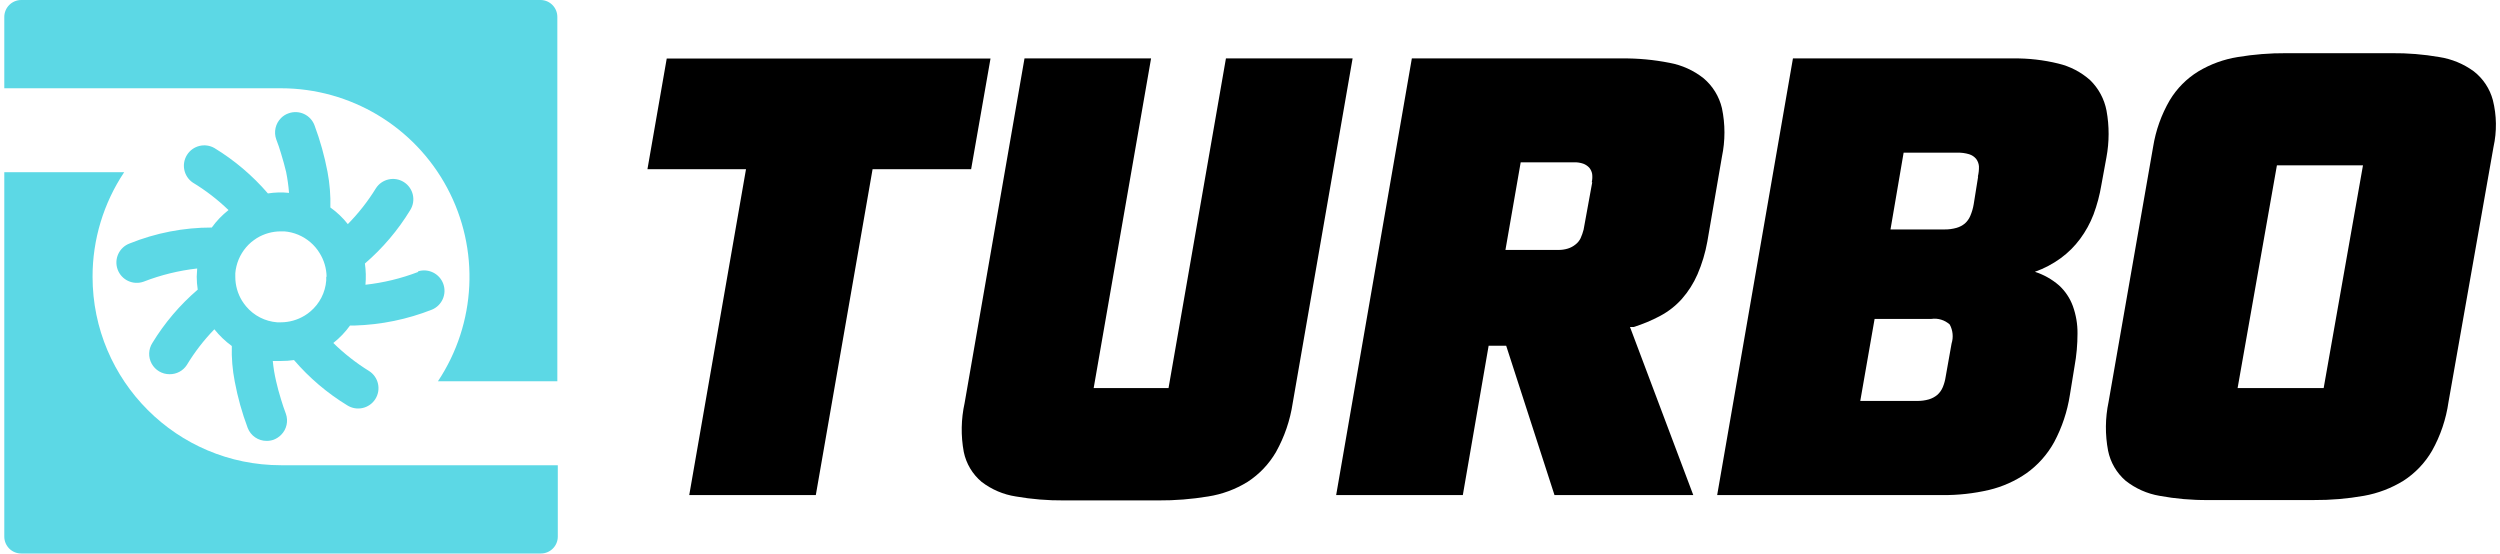
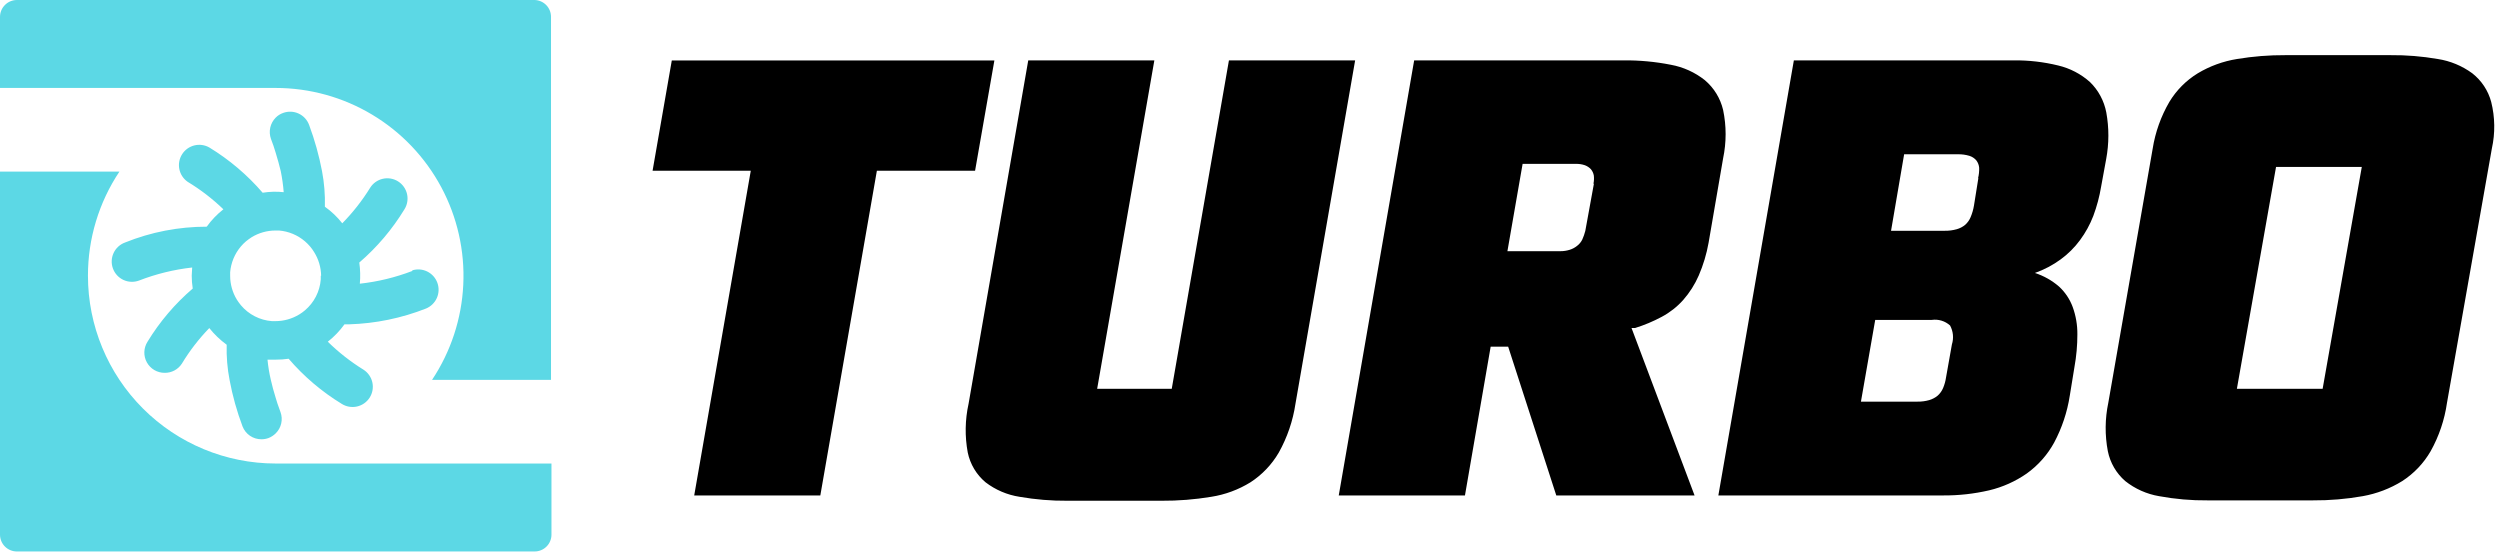
- <svg xmlns="http://www.w3.org/2000/svg" class="logo" width="271" height="60" viewBox="0 0 271.24 60.26">
+ <svg xmlns="http://www.w3.org/2000/svg" class="logo" width="272" height="60" viewBox="0 0 272 60">
  <g class="logo__icon" fill="#5cd8e5">
-     <path d="m58.42 0h-56.57a1.85 1.85 0 0 0 -1.85 1.85v7.76h30.13a20.53 20.53 0 0 1 17.08 31.9h13v-39.66a1.84 1.84 0 0 0 -1.79-1.85z" />
-     <path d="m9.61 30.13a20.47 20.47 0 0 1 3.44-11.38h-13.05v39.67a1.84 1.84 0 0 0 1.85 1.84h56.57a1.84 1.84 0 0 0 1.84-1.84v-7.77h-30.13a20.52 20.52 0 0 1 -20.52-20.52z" />
-     <path d="m45.05 29.61a23.13 23.13 0 0 1 -5.73 1.39 10 10 0 0 0 -.06-2.31 24.46 24.46 0 0 0 4.93-5.81 2.21 2.21 0 0 0 -3.74-2.37 22 22 0 0 1 -3.05 3.89 9.07 9.07 0 0 0 -1.9-1.81 18.24 18.24 0 0 0 -.31-3.88 31.22 31.22 0 0 0 -1.41-5.05 2.21 2.21 0 0 0 -2.84-1.32 2.11 2.11 0 0 0 -.81.51 2.23 2.23 0 0 0 -.52 2.33c.2.53.37 1 .52 1.53.22.71.4 1.38.55 2a18.89 18.89 0 0 1 .32 2.29 8.62 8.62 0 0 0 -2.3.06 24.52 24.52 0 0 0 -5.82-4.94 2.22 2.22 0 0 0 -2.37 3.75 22.07 22.07 0 0 1 3.9 3 9.35 9.35 0 0 0 -1.82 1.9 23.85 23.85 0 0 0 -8.93 1.73 2.21 2.21 0 0 0 1.52 4.16 23.28 23.28 0 0 1 5.82-1.43c0 .3-.05.6-.05.9a9.23 9.23 0 0 0 .11 1.4 24.26 24.26 0 0 0 -4.94 5.81 2.21 2.21 0 0 0 1.87 3.4 2.2 2.2 0 0 0 1.88-1 21.6 21.6 0 0 1 3-3.89 9.93 9.93 0 0 0 1.9 1.82 17.62 17.62 0 0 0 .32 3.87 30.22 30.22 0 0 0 1.41 5.05 2.2 2.2 0 0 0 2.07 1.41 2.25 2.25 0 0 0 .76-.13 2.31 2.31 0 0 0 .8-.52 2.2 2.2 0 0 0 .52-2.32c-.19-.54-.37-1-.52-1.54-.22-.71-.4-1.37-.54-2a16.58 16.58 0 0 1 -.36-2.19h.9a9.36 9.36 0 0 0 1.41-.1 24.39 24.39 0 0 0 5.8 4.93 2.21 2.21 0 1 0 2.37-3.74 22.34 22.34 0 0 1 -3.89-3.05 9.38 9.38 0 0 0 1.82-1.9h.51a25 25 0 0 0 8.41-1.73 2.22 2.22 0 0 0 -1.51-4.17zm-10 .52v.4a4.9 4.9 0 0 1 -1.74 3.39 4.51 4.51 0 0 1 -.61.44 5 5 0 0 1 -2.59.73h-.4a4.9 4.9 0 0 1 -3.38-1.73 5.79 5.79 0 0 1 -.45-.62 5 5 0 0 1 -.73-2.59c0-.13 0-.27 0-.4a4.69 4.69 0 0 1 .12-.75 5 5 0 0 1 1.61-2.63 7 7 0 0 1 .62-.45 5 5 0 0 1 2.59-.73h.4a4.81 4.81 0 0 1 .76.12 5 5 0 0 1 2.63 1.62 4.51 4.51 0 0 1 .44.61 5 5 0 0 1 .77 2.59z" />
+     <path fill-rule="evenodd" clip-rule="evenodd" d="M58.168 0H1.842C1.353 0 0.885 0.194 0.54 0.54C0.194 0.885 1.99791e-10 1.353 1.99791e-10 1.842V9.569H30C33.697 9.571 37.324 10.576 40.495 12.477C43.666 14.377 46.262 17.102 48.007 20.361C49.752 23.62 50.581 27.292 50.404 30.984C50.228 34.677 49.054 38.253 47.006 41.331H59.95V1.842C59.953 1.363 59.768 0.902 59.435 0.557C59.102 0.213 58.647 0.013 58.168 0ZM9.569 30C9.564 25.967 10.756 22.024 12.994 18.669H1.99791e-10V58.168C-3.56516e-06 58.409 0.048 58.648 0.14 58.871C0.233 59.094 0.369 59.297 0.54 59.467C0.711 59.637 0.914 59.772 1.138 59.863C1.361 59.955 1.601 60.001 1.842 60H58.168C58.654 60 59.12 59.807 59.463 59.463C59.807 59.12 60 58.654 60 58.168V50.431H30C24.581 50.431 19.384 48.279 15.553 44.447C11.721 40.616 9.569 35.419 9.569 30ZM39.15 30.866C41.103 30.65 43.021 30.185 44.856 29.482V29.413C45.398 29.245 45.985 29.292 46.493 29.545C47.002 29.799 47.393 30.238 47.587 30.772C47.78 31.306 47.761 31.894 47.532 32.414C47.303 32.934 46.883 33.346 46.359 33.565C43.688 34.617 40.855 35.2 37.985 35.287H37.478C36.965 36 36.355 36.636 35.665 37.179C36.84 38.331 38.139 39.35 39.539 40.216C40.032 40.529 40.382 41.025 40.51 41.595C40.638 42.166 40.534 42.764 40.221 43.258C39.908 43.751 39.411 44.101 38.841 44.228C38.271 44.356 37.673 44.252 37.179 43.94C35.009 42.616 33.06 40.959 31.404 39.031C30.939 39.099 30.47 39.133 30 39.13H29.104C29.174 39.864 29.294 40.593 29.462 41.311C29.602 41.938 29.781 42.595 30 43.302C30.113 43.71 30.243 44.071 30.382 44.456C30.427 44.58 30.472 44.705 30.518 44.836C30.662 45.23 30.69 45.657 30.598 46.067C30.506 46.476 30.299 46.851 30 47.146C29.773 47.372 29.502 47.548 29.203 47.663C28.96 47.75 28.704 47.794 28.447 47.793C28.001 47.796 27.565 47.664 27.197 47.413C26.829 47.162 26.546 46.805 26.386 46.389C25.773 44.757 25.303 43.074 24.982 41.361C24.734 40.092 24.627 38.8 24.663 37.507C23.955 36.99 23.319 36.381 22.771 35.695C21.632 36.869 20.629 38.168 19.784 39.569C19.582 39.879 19.304 40.134 18.977 40.308C18.649 40.482 18.283 40.57 17.912 40.564C17.517 40.566 17.129 40.46 16.788 40.26C16.447 40.059 16.167 39.771 15.977 39.424C15.786 39.078 15.692 38.687 15.705 38.291C15.718 37.896 15.838 37.512 16.05 37.179C17.375 35.003 19.035 33.051 20.969 31.394C20.897 30.933 20.861 30.467 20.86 30C20.86 29.851 20.872 29.701 20.884 29.552C20.897 29.403 20.909 29.253 20.909 29.104C18.924 29.327 16.977 29.805 15.114 30.528C14.565 30.728 13.959 30.703 13.428 30.456C12.898 30.21 12.487 29.763 12.287 29.213C12.086 28.664 12.112 28.058 12.358 27.527C12.605 26.997 13.052 26.586 13.601 26.386C16.427 25.246 19.446 24.662 22.492 24.663C23.004 23.95 23.614 23.313 24.305 22.771C23.126 21.634 21.823 20.632 20.422 19.784C19.953 19.46 19.627 18.967 19.513 18.408C19.399 17.849 19.506 17.268 19.811 16.786C20.115 16.303 20.595 15.958 21.148 15.821C21.702 15.684 22.287 15.766 22.781 16.05C24.958 17.377 26.913 19.037 28.576 20.969C29.333 20.847 30.104 20.827 30.866 20.909C30.807 20.143 30.7 19.382 30.548 18.629C30.398 18.012 30.219 17.345 30 16.638C29.851 16.11 29.681 15.642 29.482 15.114C29.34 14.719 29.313 14.29 29.404 13.879C29.496 13.469 29.703 13.092 30 12.794C30.226 12.566 30.502 12.392 30.806 12.287C31.078 12.187 31.367 12.142 31.657 12.153C31.946 12.165 32.231 12.235 32.493 12.357C32.756 12.479 32.992 12.652 33.188 12.865C33.384 13.079 33.535 13.329 33.634 13.601C34.242 15.235 34.712 16.917 35.038 18.629C35.279 19.902 35.382 21.197 35.347 22.492C36.061 22.998 36.699 23.605 37.239 24.295C38.393 23.122 39.412 21.823 40.276 20.422C40.588 19.928 41.085 19.578 41.655 19.451C42.226 19.323 42.824 19.427 43.317 19.739C43.811 20.052 44.16 20.549 44.288 21.119C44.416 21.69 44.312 22.287 43.999 22.781C42.675 24.954 41.019 26.906 39.091 28.566C39.199 29.328 39.219 30.1 39.15 30.866ZM34.899 30.398V30H34.939C34.925 29.086 34.659 28.194 34.172 27.421C34.043 27.207 33.897 27.004 33.734 26.814C33.053 26.013 32.136 25.449 31.115 25.201C30.866 25.141 30.613 25.101 30.358 25.081H29.96C29.05 25.083 28.158 25.335 27.381 25.808C27.168 25.946 26.962 26.096 26.764 26.256C25.967 26.938 25.406 27.855 25.161 28.875C25.101 29.12 25.061 29.37 25.041 29.622V30.02C25.044 30.93 25.295 31.822 25.768 32.599C25.904 32.814 26.054 33.02 26.216 33.216C26.634 33.713 27.148 34.121 27.726 34.416C28.303 34.712 28.934 34.89 29.582 34.939H29.98C30.89 34.937 31.782 34.685 32.559 34.212C32.773 34.083 32.976 33.936 33.166 33.774C33.666 33.355 34.077 32.841 34.374 32.261C34.672 31.681 34.85 31.048 34.899 30.398Z" />
  </g>
  <g class="logo__wordmark" fill="#000">
-     <path d="m107.37 6.37h-35.25l-2.1 12.05h10.73l-6.18 35.48h13.78l6.18-35.48h10.73z" />
-     <path d="m133 6.36-6.25 35.89h-8.15l6.25-35.89h-13.78l-6.52 37.52a13.37 13.37 0 0 0 -.09 5.33 5.78 5.78 0 0 0 1.94 3.25 8.16 8.16 0 0 0 3.73 1.59 29.13 29.13 0 0 0 5.22.43h10.28a32.06 32.06 0 0 0 5.43-.43 11.56 11.56 0 0 0 4.3-1.59 9.66 9.66 0 0 0 3.09-3.25 15.69 15.69 0 0 0 1.82-5.33l6.52-37.52z" />
-     <path d="m187 11.78a6.09 6.09 0 0 0 -2-3.26 8.42 8.42 0 0 0 -3.71-1.68 25.36 25.36 0 0 0 -5.2-.48h-22.85l-8.24 47.54h13.79l2.81-16.26h1.91l5.26 16.26h15.11l-6.89-18.3h.4a16.45 16.45 0 0 0 2.89-1.21 8.52 8.52 0 0 0 2.36-1.85 10.24 10.24 0 0 0 1.7-2.68 16.21 16.21 0 0 0 1.07-3.56l1.59-9.24a12.89 12.89 0 0 0 0-5.28zm-14.12 8.06-.94 5.16a5.75 5.75 0 0 1 -.33.94 1.92 1.92 0 0 1 -.57.69 2.42 2.42 0 0 1 -.81.43 3.35 3.35 0 0 1 -1 .15h-5.8l1.66-9.54h5.81a2.84 2.84 0 0 1 1 .15 1.72 1.72 0 0 1 .65.43 1.48 1.48 0 0 1 .32.68 2.73 2.73 0 0 1 -.04.91z" />
-     <path d="m228.87 12.05a6.27 6.27 0 0 0 -1.79-3.33 8 8 0 0 0 -3.46-1.8 19.51 19.51 0 0 0 -4.89-.56h-24l-8.25 47.54h24.52a21.59 21.59 0 0 0 5.08-.56 12.06 12.06 0 0 0 4.09-1.83 10.2 10.2 0 0 0 3-3.38 16.13 16.13 0 0 0 1.71-5.13l.51-3.13a19.84 19.84 0 0 0 .32-3.56 8.55 8.55 0 0 0 -.51-3 5.73 5.73 0 0 0 -1.49-2.23 7.58 7.58 0 0 0 -2.64-1.49 11 11 0 0 0 2.81-1.48 9.81 9.81 0 0 0 2.12-2.11 11.22 11.22 0 0 0 1.45-2.64 17.28 17.28 0 0 0 .86-3.23l.55-3a14 14 0 0 0 .01-5.08zm-16.87 25.35-.64 3.6a4.79 4.79 0 0 1 -.32 1.16 2.32 2.32 0 0 1 -.59.83 2.61 2.61 0 0 1 -.92.49 4.43 4.43 0 0 1 -1.29.17h-6.18l1.56-8.93h6.18a2.46 2.46 0 0 1 2 .61 2.67 2.67 0 0 1 .2 2.07zm2.89-18.17-.48 3a5.48 5.48 0 0 1 -.37 1.27 2.29 2.29 0 0 1 -.59.83 2.5 2.5 0 0 1 -.92.48 4.63 4.63 0 0 1 -1.31.17h-5.87l1.43-8.36h5.87a4.13 4.13 0 0 1 1.26.17 1.63 1.63 0 0 1 .76.5 1.55 1.55 0 0 1 .31.81 4.15 4.15 0 0 1 -.12 1.13z" />
-     <path d="m270.93 10.9a5.91 5.91 0 0 0 -2.07-3.13 8.58 8.58 0 0 0 -3.77-1.56 28.77 28.77 0 0 0 -5.17-.42h-11.48a31.05 31.05 0 0 0 -5.28.42 12.05 12.05 0 0 0 -4.29 1.56 9.31 9.31 0 0 0 -3.11 3.13 14.71 14.71 0 0 0 -1.82 5.1l-4.85 27.77a13.49 13.49 0 0 0 -.05 5.3 5.85 5.85 0 0 0 1.9 3.26 8.16 8.16 0 0 0 3.7 1.65 27.78 27.78 0 0 0 5.31.46h11.48a30.24 30.24 0 0 0 5.46-.46 12.31 12.31 0 0 0 4.32-1.65 9.62 9.62 0 0 0 3.1-3.26 15.25 15.25 0 0 0 1.79-5.3l4.9-27.77a11.11 11.11 0 0 0 -.07-5.1zm-18.42 31.35h-9.37l4.28-24.25h9.37z" />
+     <path fill-rule="evenodd" clip-rule="evenodd" d="M268.982 7.973C269.989 8.76 270.713 9.854 271.043 11.089C271.46 12.754 271.484 14.492 271.113 16.167L266.234 43.817C265.97 45.671 265.366 47.46 264.452 49.094C263.694 50.405 262.636 51.518 261.365 52.34C260.048 53.155 258.588 53.712 257.064 53.983C255.269 54.3 253.449 54.453 251.627 54.441H240.197C238.424 54.458 236.653 54.305 234.91 53.983C233.563 53.754 232.296 53.189 231.226 52.34C230.254 51.497 229.589 50.356 229.334 49.094C229.001 47.349 229.018 45.556 229.384 43.817L234.213 16.167C234.497 14.377 235.112 12.655 236.025 11.089C236.792 9.817 237.854 8.748 239.121 7.973C240.433 7.187 241.883 6.66 243.393 6.419C245.13 6.131 246.889 5.991 248.65 6.001H260.081C261.806 5.985 263.528 6.125 265.228 6.419C266.586 6.628 267.874 7.161 268.982 7.973ZM243.373 42.304H252.702L256.964 18.159H247.634L243.373 42.304ZM185.484 8.719C186.479 9.559 187.177 10.698 187.475 11.965C187.838 13.699 187.838 15.489 187.475 17.223L185.892 26.423C185.674 27.641 185.317 28.831 184.827 29.967C184.405 30.939 183.833 31.84 183.134 32.636C182.466 33.384 181.67 34.008 180.784 34.478C179.866 34.97 178.902 35.373 177.907 35.683H177.508L184.369 53.904H169.324L164.087 37.714H162.185L159.387 53.904H145.656L153.861 6.569H176.612C178.35 6.549 180.085 6.71 181.79 7.047C183.14 7.294 184.408 7.868 185.484 8.719ZM172.48 25.128L173.416 19.991H173.366C173.43 19.693 173.444 19.387 173.406 19.084C173.36 18.835 173.25 18.602 173.088 18.407C172.907 18.217 172.686 18.071 172.44 17.979C172.12 17.87 171.783 17.82 171.445 17.83H165.66L164.007 27.329H169.782C170.119 27.33 170.455 27.279 170.778 27.179C171.071 27.089 171.345 26.944 171.584 26.751C171.825 26.57 172.019 26.335 172.152 26.064C172.288 25.762 172.398 25.449 172.48 25.128ZM133.708 6.569L127.485 42.304H119.37L125.593 6.569H111.873L105.381 43.927C104.995 45.672 104.965 47.477 105.291 49.234C105.554 50.499 106.234 51.639 107.223 52.47C108.308 53.302 109.585 53.846 110.937 54.053C112.653 54.351 114.393 54.495 116.134 54.481H126.37C128.181 54.492 129.99 54.349 131.777 54.053C133.295 53.816 134.751 53.278 136.058 52.47C137.323 51.647 138.377 50.539 139.135 49.234C140.054 47.589 140.668 45.791 140.947 43.927L147.439 6.569H133.708ZM108.189 6.579H73.091L71 18.577H81.684L75.53 53.904H89.251L95.404 18.577H106.088L108.189 6.579ZM229.165 12.234C228.926 10.972 228.303 9.814 227.382 8.919C226.399 8.046 225.216 7.43 223.937 7.126C222.344 6.736 220.708 6.548 219.068 6.569H195.172L186.957 53.904H211.372C213.074 53.919 214.772 53.731 216.43 53.346C217.889 52.998 219.27 52.38 220.502 51.524C221.737 50.64 222.758 49.49 223.489 48.158C224.34 46.564 224.916 44.837 225.192 43.051L225.7 39.934C225.912 38.765 226.019 37.578 226.018 36.389C226.029 35.371 225.857 34.36 225.51 33.403C225.198 32.555 224.69 31.794 224.027 31.182C223.259 30.516 222.365 30.011 221.398 29.698C222.397 29.345 223.34 28.849 224.196 28.225C225.003 27.637 225.715 26.928 226.307 26.124C226.904 25.317 227.39 24.433 227.751 23.495C228.139 22.454 228.426 21.377 228.607 20.279L229.155 17.292C229.466 15.621 229.47 13.907 229.165 12.234ZM212.367 37.475L211.73 41.059C211.673 41.456 211.566 41.844 211.411 42.214C211.279 42.53 211.079 42.812 210.824 43.041C210.555 43.263 210.243 43.429 209.908 43.529C209.491 43.648 209.058 43.705 208.624 43.698H202.47L204.023 34.806H210.177C210.533 34.755 210.896 34.783 211.24 34.888C211.584 34.993 211.901 35.172 212.168 35.414C212.338 35.727 212.442 36.07 212.477 36.424C212.511 36.778 212.474 37.135 212.367 37.475ZM215.245 19.383L214.767 22.37C214.696 22.805 214.572 23.23 214.399 23.635C214.267 23.951 214.066 24.233 213.811 24.461C213.543 24.683 213.23 24.846 212.895 24.939C212.471 25.058 212.031 25.115 211.591 25.108H205.746L207.17 16.785H213.015C213.439 16.776 213.862 16.833 214.269 16.954C214.563 17.044 214.826 17.217 215.026 17.452C215.203 17.686 215.31 17.965 215.334 18.258C215.346 18.637 215.306 19.015 215.215 19.383H215.245Z" />
  </g>
</svg>
